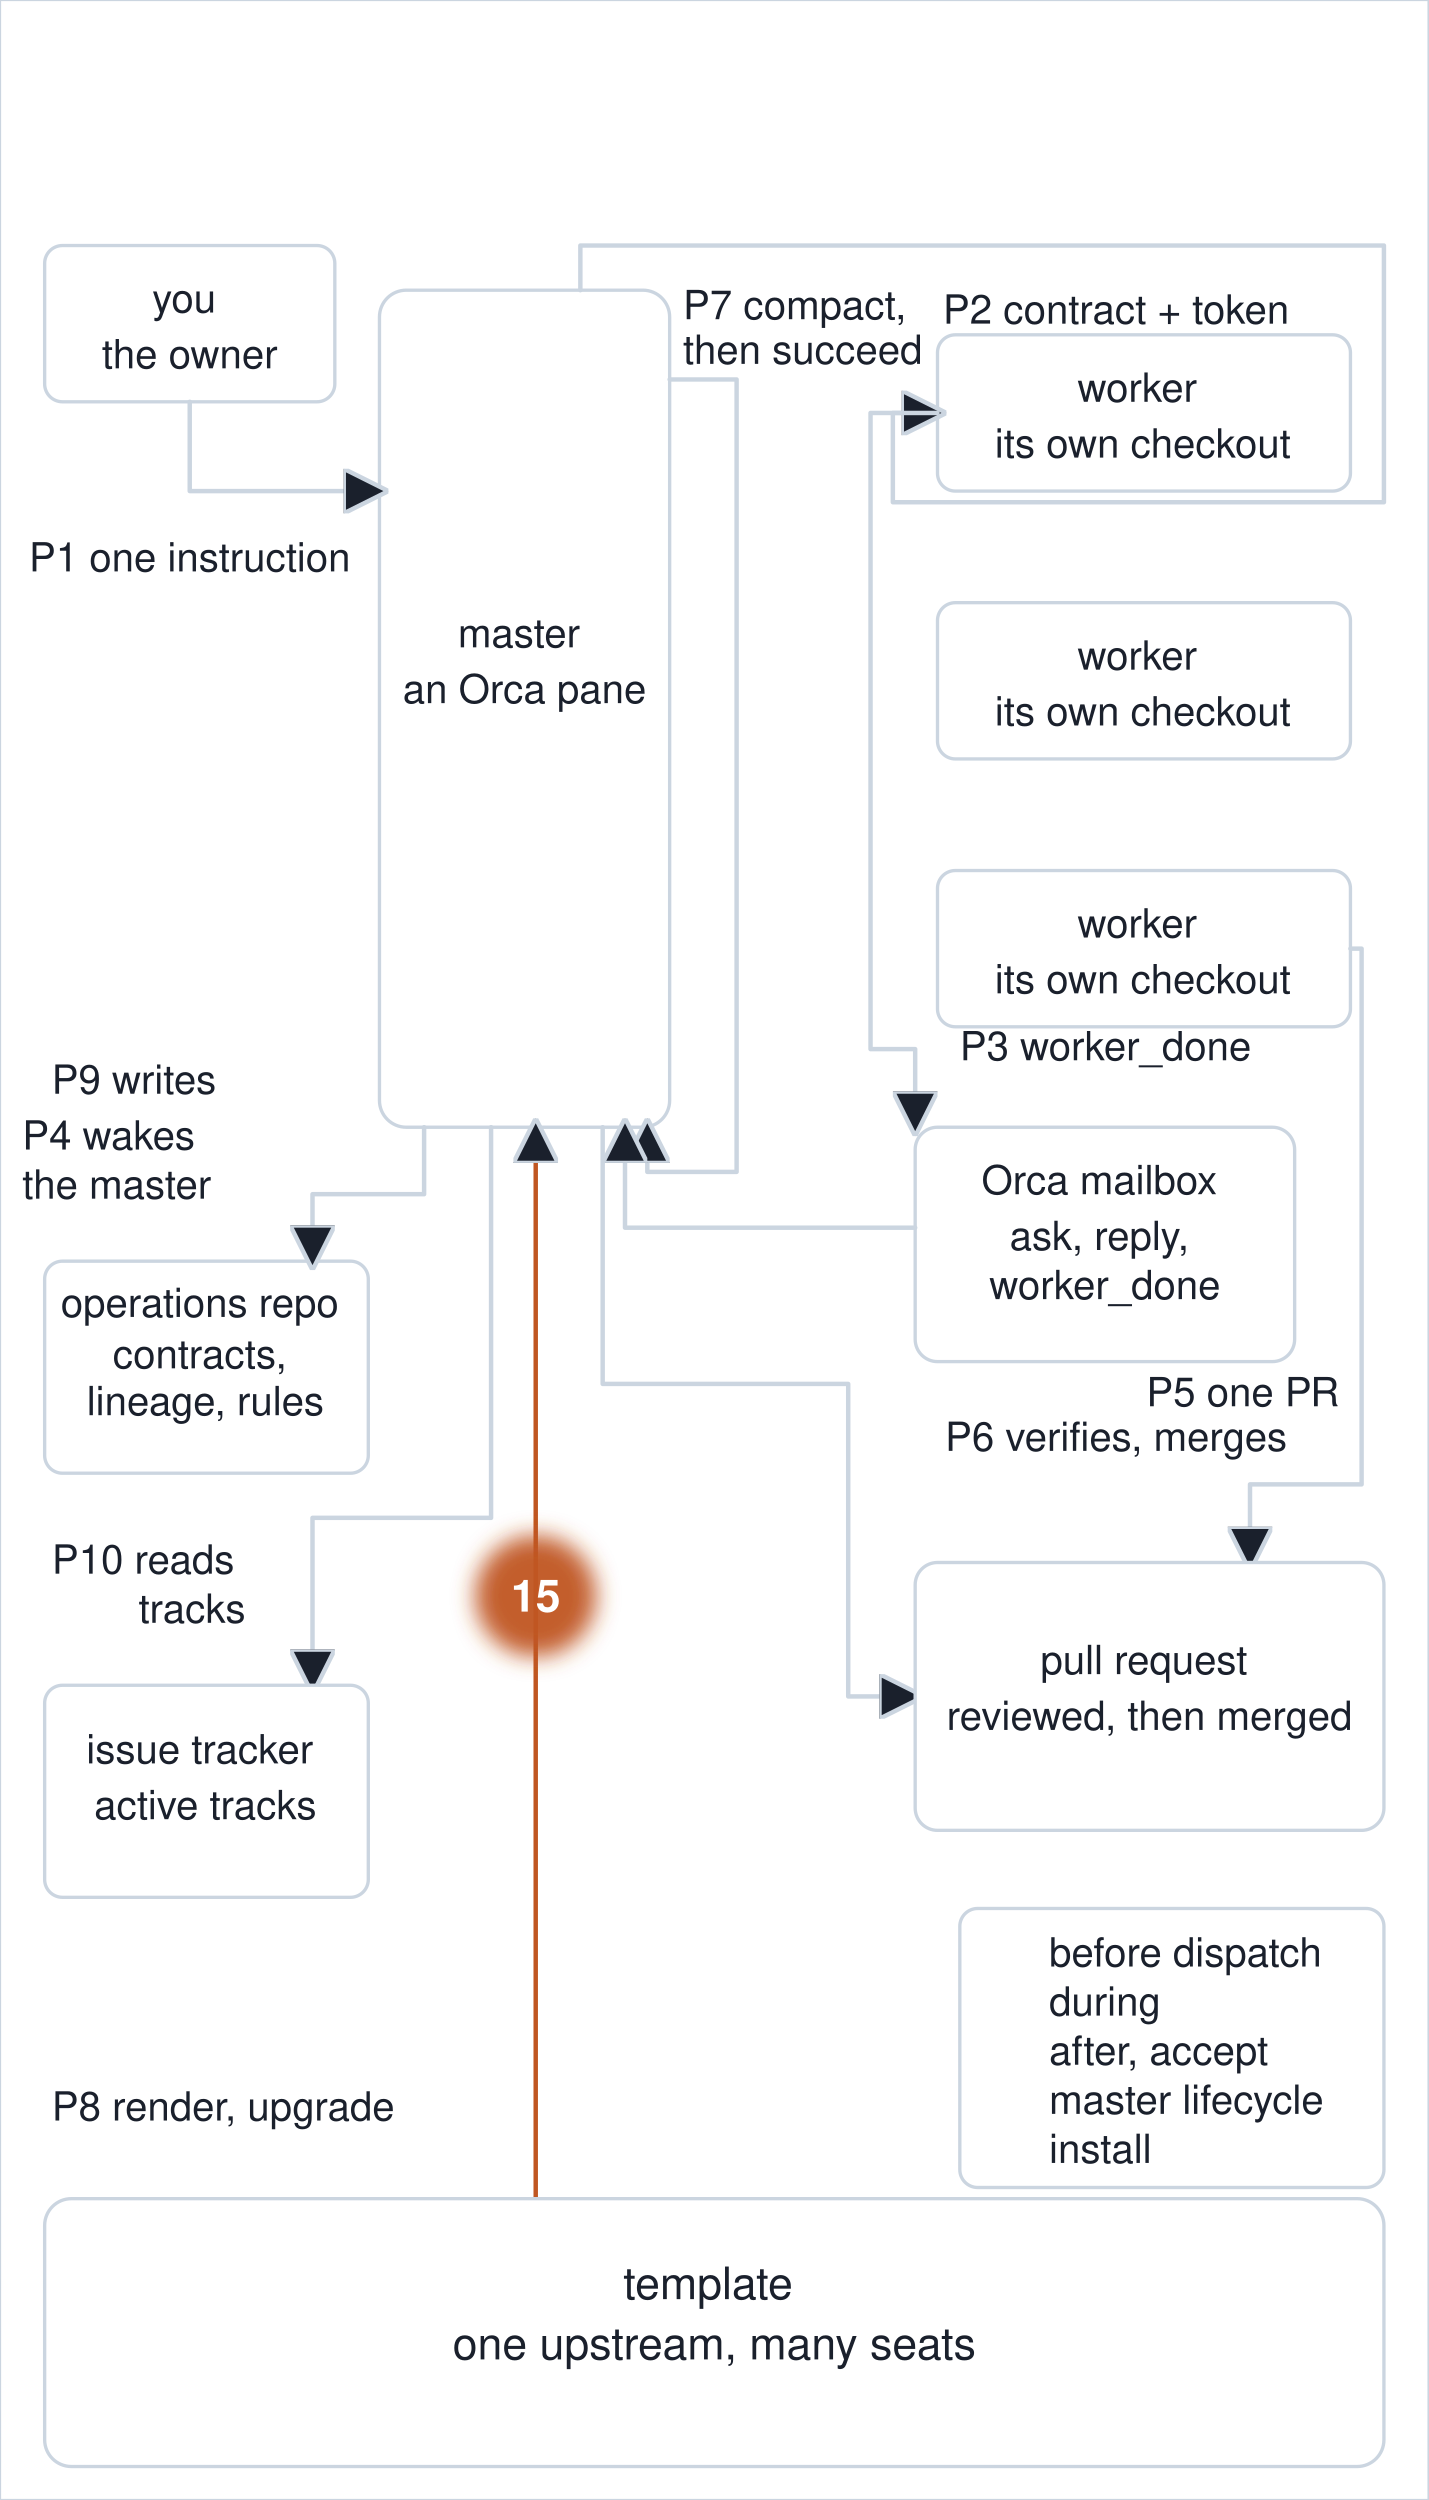
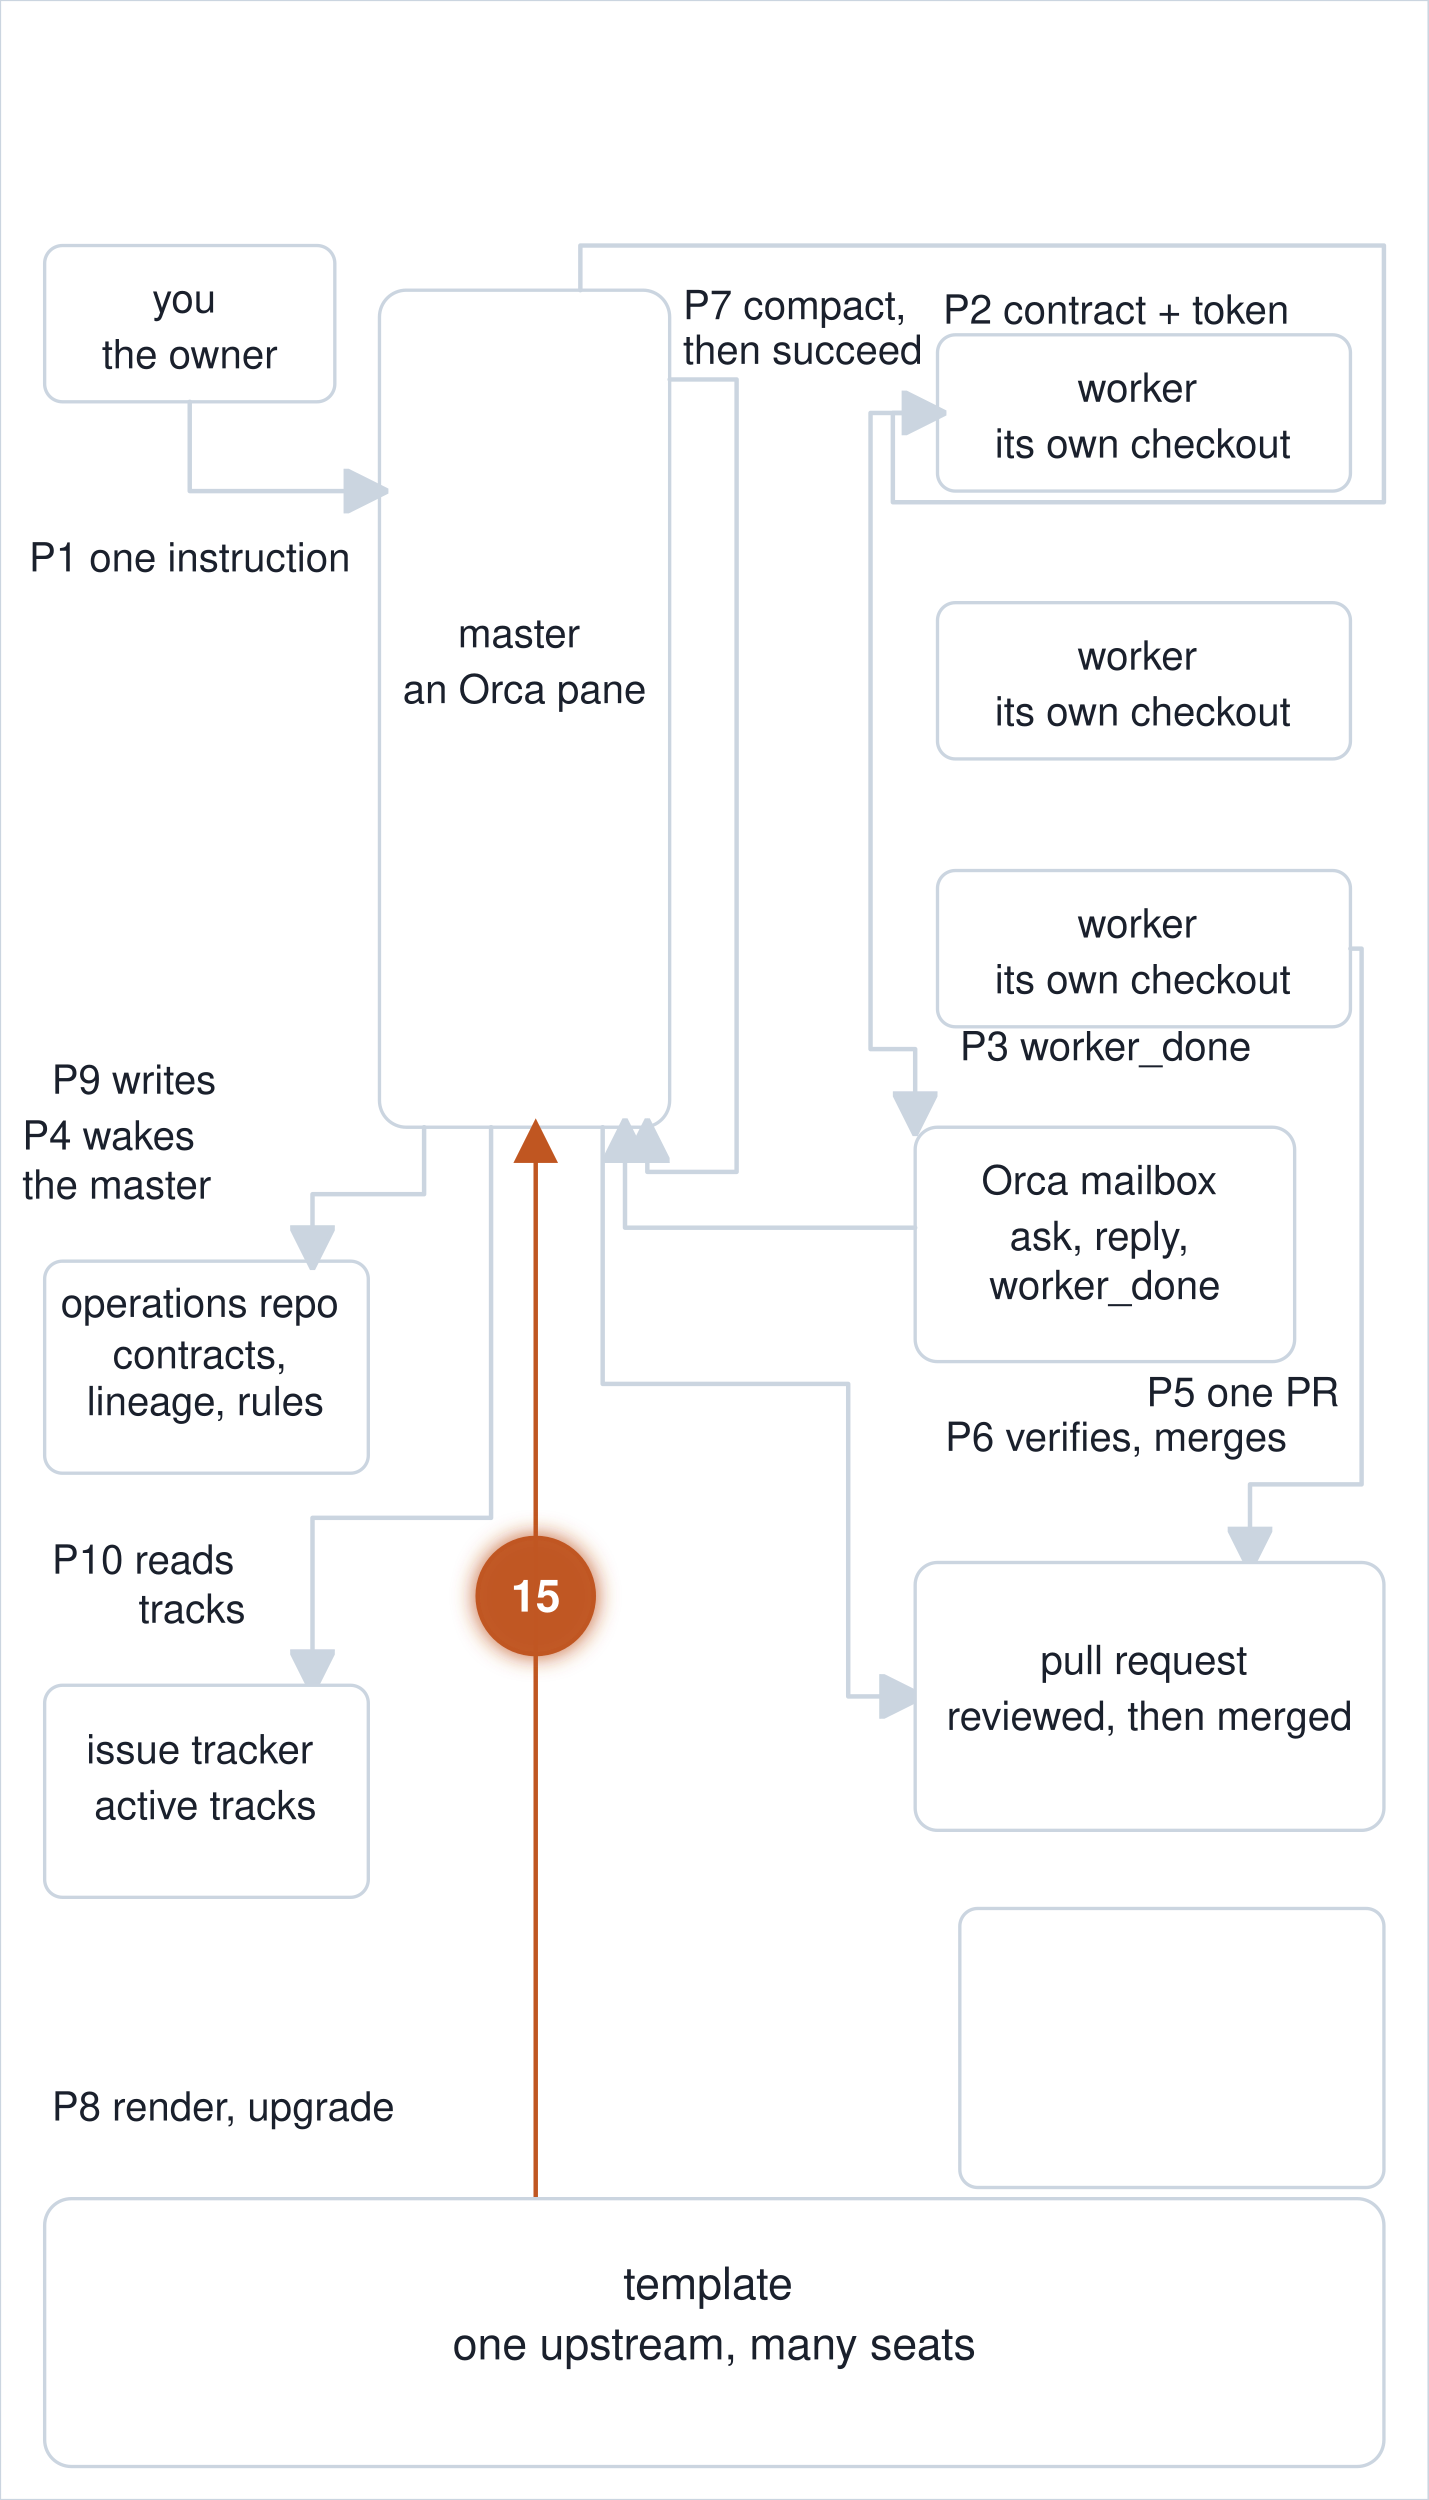
<svg xmlns="http://www.w3.org/2000/svg" width="640" height="1120" viewBox="0 0 640 1120" font-family="Helvetica, Arial, sans-serif">
  <defs>
    <marker id="system-arrow" markerWidth="10" markerHeight="10" refX="8" refY="5" orient="auto">
-       <path d="M0,0 L10,5 L0,10 z" fill="#1a202c" stroke="#cbd5e0" />
+       <path d="M0,0 L10,5 L0,10 z" fill="#cbd5e0" stroke="#cbd5e0" />
    </marker>
-     <filter id="glow-unit-15" x="-50%" y="-50%" width="200%" height="200%">
+     <marker id="highlight-arrow-15" markerWidth="10" markerHeight="10" refX="8" refY="5" orient="auto">
+       <path d="M0,0 L10,5 L0,10 z" fill="#c05621" />
+     </marker>
+     <filter id="glow-15" x="-50%" y="-50%" width="200%" height="200%">
      <feGaussianBlur in="SourceGraphic" stdDeviation="5" result="coloredBlur" />
+       <feMerge>
+         <feMergeNode in="coloredBlur" />
+         <feMergeNode in="SourceGraphic" />
+       </feMerge>
    </filter>
  </defs>
  <rect width="640" height="1120" fill="#ffffff" stroke="#cbd5e0" />
  <rect x="20" y="110" width="130" height="70" rx="8" fill="#ffffff" stroke="#cbd5e0" stroke-width="1.5" />
  <text x="85" y="140" text-anchor="middle" font-size="18" fill="#1a202c">
    <tspan x="85" dy="0">you</tspan>
    <tspan x="85" dy="25">the owner</tspan>
  </text>
  <rect x="170" y="130" width="130" height="375" rx="12" fill="#ffffff" stroke="#cbd5e0" stroke-width="1.5" />
  <text x="235" y="290" text-anchor="middle" font-size="18" fill="#1a202c">
    <tspan x="235" dy="0">master</tspan>
    <tspan x="235" dy="25">an Orca pane</tspan>
  </text>
  <rect x="420" y="150" width="185" height="70" rx="8" fill="#ffffff" stroke="#cbd5e0" stroke-width="1.5" />
  <text x="512" y="180" text-anchor="middle" font-size="18" fill="#1a202c">
    <tspan x="512" dy="0">worker</tspan>
    <tspan x="512" dy="25">its own checkout</tspan>
  </text>
  <rect x="420" y="270" width="185" height="70" rx="8" fill="#ffffff" stroke="#cbd5e0" stroke-width="1.5" />
  <text x="512" y="300" text-anchor="middle" font-size="18" fill="#1a202c">
    <tspan x="512" dy="0">worker</tspan>
    <tspan x="512" dy="25">its own checkout</tspan>
  </text>
  <rect x="420" y="390" width="185" height="70" rx="8" fill="#ffffff" stroke="#cbd5e0" stroke-width="1.5" />
  <text x="512" y="420" text-anchor="middle" font-size="18" fill="#1a202c">
    <tspan x="512" dy="0">worker</tspan>
    <tspan x="512" dy="25">its own checkout</tspan>
  </text>
  <path id="P1" d="M85 180 V220 H170" fill="none" stroke="#cbd5e0" stroke-width="2" stroke-linejoin="round" stroke-linecap="round" marker-end="url(#system-arrow)" />
  <text x="85" y="256" text-anchor="middle" font-size="18" fill="#1a202c">P1 one instruction</text>
  <path id="P2" d="M260 130 V110 H620 V225 H400 V185 H420" fill="none" stroke="#cbd5e0" stroke-width="2" stroke-linejoin="round" stroke-linecap="round" marker-end="url(#system-arrow)" />
  <text x="500" y="145" text-anchor="middle" font-size="18" fill="#1a202c">P2 contract + token</text>
  <path id="P7" d="M300 170 H330 V525 H290 V505" fill="none" stroke="#cbd5e0" stroke-width="2" stroke-linejoin="round" stroke-linecap="round" marker-end="url(#system-arrow)" />
  <text x="306" y="143" text-anchor="start" font-size="18" fill="#1a202c">
    <tspan x="306" dy="0">P7 compact,</tspan>
    <tspan x="306" dy="20">then succeed</tspan>
  </text>
  <path id="P3" d="M420 185 H390 V470 H410 V505" fill="none" stroke="#cbd5e0" stroke-width="2" stroke-linejoin="round" stroke-linecap="round" marker-end="url(#system-arrow)" />
  <text x="430" y="475" text-anchor="start" font-size="18" fill="#1a202c">P3 worker_done</text>
  <rect x="410" y="505" width="170" height="105" rx="10" fill="#ffffff" stroke="#cbd5e0" stroke-width="1.5" />
  <text x="495" y="535" text-anchor="middle" font-size="18" fill="#1a202c">
    <tspan x="495" dy="0">Orca mailbox</tspan>
    <tspan x="495" dy="25">ask, reply,</tspan>
    <tspan x="495" dy="22">worker_done</tspan>
  </text>
  <path id="P4" d="M410 550 H280 V505" fill="none" stroke="#cbd5e0" stroke-width="2" stroke-linejoin="round" stroke-linecap="round" marker-end="url(#system-arrow)" />
  <text x="10" y="515" text-anchor="start" font-size="18" fill="#1a202c">
    <tspan x="10" dy="0">P4 wakes</tspan>
    <tspan x="10" dy="22">the master</tspan>
  </text>
  <path id="P5" d="M605 425 H610 V665 H560 V700" fill="none" stroke="#cbd5e0" stroke-width="2" stroke-linejoin="round" stroke-linecap="round" marker-end="url(#system-arrow)" />
  <text x="600" y="630" text-anchor="end" font-size="18" fill="#1a202c">P5 one PR</text>
  <path id="P6" d="M270 505 V620 H380 V760 H410" fill="none" stroke="#cbd5e0" stroke-width="2" stroke-linejoin="round" stroke-linecap="round" marker-end="url(#system-arrow)" />
  <text x="500" y="650" text-anchor="middle" font-size="18" fill="#1a202c">P6 verifies, merges</text>
  <rect x="20" y="565" width="145" height="95" rx="8" fill="#ffffff" stroke="#cbd5e0" stroke-width="1.5" />
  <text x="92" y="590" text-anchor="middle" font-size="18" fill="#1a202c">
    <tspan x="92" dy="0">operations repo</tspan>
    <tspan x="92" dy="23">contracts,</tspan>
    <tspan x="92" dy="21">lineage, rules</tspan>
  </text>
  <path id="P9" d="M190 505 V535 H140 V565" fill="none" stroke="#cbd5e0" stroke-width="2" stroke-linejoin="round" stroke-linecap="round" marker-end="url(#system-arrow)" />
  <text x="60" y="490" text-anchor="middle" font-size="18" fill="#1a202c">P9 writes</text>
  <path id="P10" d="M220 505 V680 H140 V755" fill="none" stroke="#cbd5e0" stroke-width="2" stroke-linejoin="round" stroke-linecap="round" marker-end="url(#system-arrow)" />
  <text x="110" y="705" text-anchor="end" font-size="18" fill="#1a202c">
    <tspan x="110" dy="0">P10 reads</tspan>
    <tspan x="110" dy="22">tracks</tspan>
  </text>
  <rect x="20" y="755" width="145" height="95" rx="8" fill="#ffffff" stroke="#cbd5e0" stroke-width="1.5" />
  <text x="92" y="790" text-anchor="middle" font-size="18" fill="#1a202c">
    <tspan x="92" dy="0">issue tracker</tspan>
    <tspan x="92" dy="25">active tracks</tspan>
  </text>
  <rect x="410" y="700" width="210" height="120" rx="10" fill="#ffffff" stroke="#cbd5e0" stroke-width="1.5" />
  <text x="515" y="750" text-anchor="middle" font-size="18" fill="#1a202c">
    <tspan x="515" dy="0">pull request</tspan>
    <tspan x="515" dy="25">reviewed, then merged</tspan>
  </text>
-   <path id="P8" d="M240 985 V505" fill="none" stroke="#c05621" stroke-width="2" stroke-linejoin="round" stroke-linecap="round" marker-end="url(#system-arrow)" />
+   <path id="P8" d="M240 985 V505" fill="none" stroke="#c05621" stroke-width="2" stroke-linejoin="round" stroke-linecap="round" marker-end="url(#highlight-arrow-15)" />
  <text x="100" y="950" text-anchor="middle" font-size="18" fill="#1a202c">P8 render, upgrade</text>
-   <circle id="check-15" cx="240" cy="715" r="26" fill="#c05621" stroke="#c05621" stroke-width="2" fill-opacity="0.95" filter="url(#glow-unit-15)" />
+   <circle id="check-15" cx="240" cy="715" r="26" fill="#c05621" stroke="#c05621" stroke-width="2" fill-opacity="0.95" filter="url(#glow-15)" />
  <text x="240" y="722" text-anchor="middle" font-size="20" font-weight="bold" fill="#ffffff">15</text>
  <rect x="430" y="855" width="190" height="125" rx="8" fill="#ffffff" stroke="#cbd5e0" stroke-width="1.5" />
-   <text x="470" y="881" font-size="18" fill="#1a202c">before dispatch</text>
-   <text x="470" y="903" font-size="18" fill="#1a202c">during</text>
-   <text x="470" y="925" font-size="18" fill="#1a202c">after, accept</text>
-   <text x="470" y="947" font-size="18" fill="#1a202c">master lifecycle</text>
-   <text x="470" y="969" font-size="18" fill="#1a202c">install</text>
  <rect x="20" y="985" width="600" height="120" rx="12" fill="#ffffff" stroke="#cbd5e0" stroke-width="1.5" />
  <text x="320" y="1030" text-anchor="middle" font-size="20" fill="#1a202c">
    <tspan x="320" dy="0">template</tspan>
    <tspan x="320" dy="27">one upstream, many seats</tspan>
  </text>
</svg>
